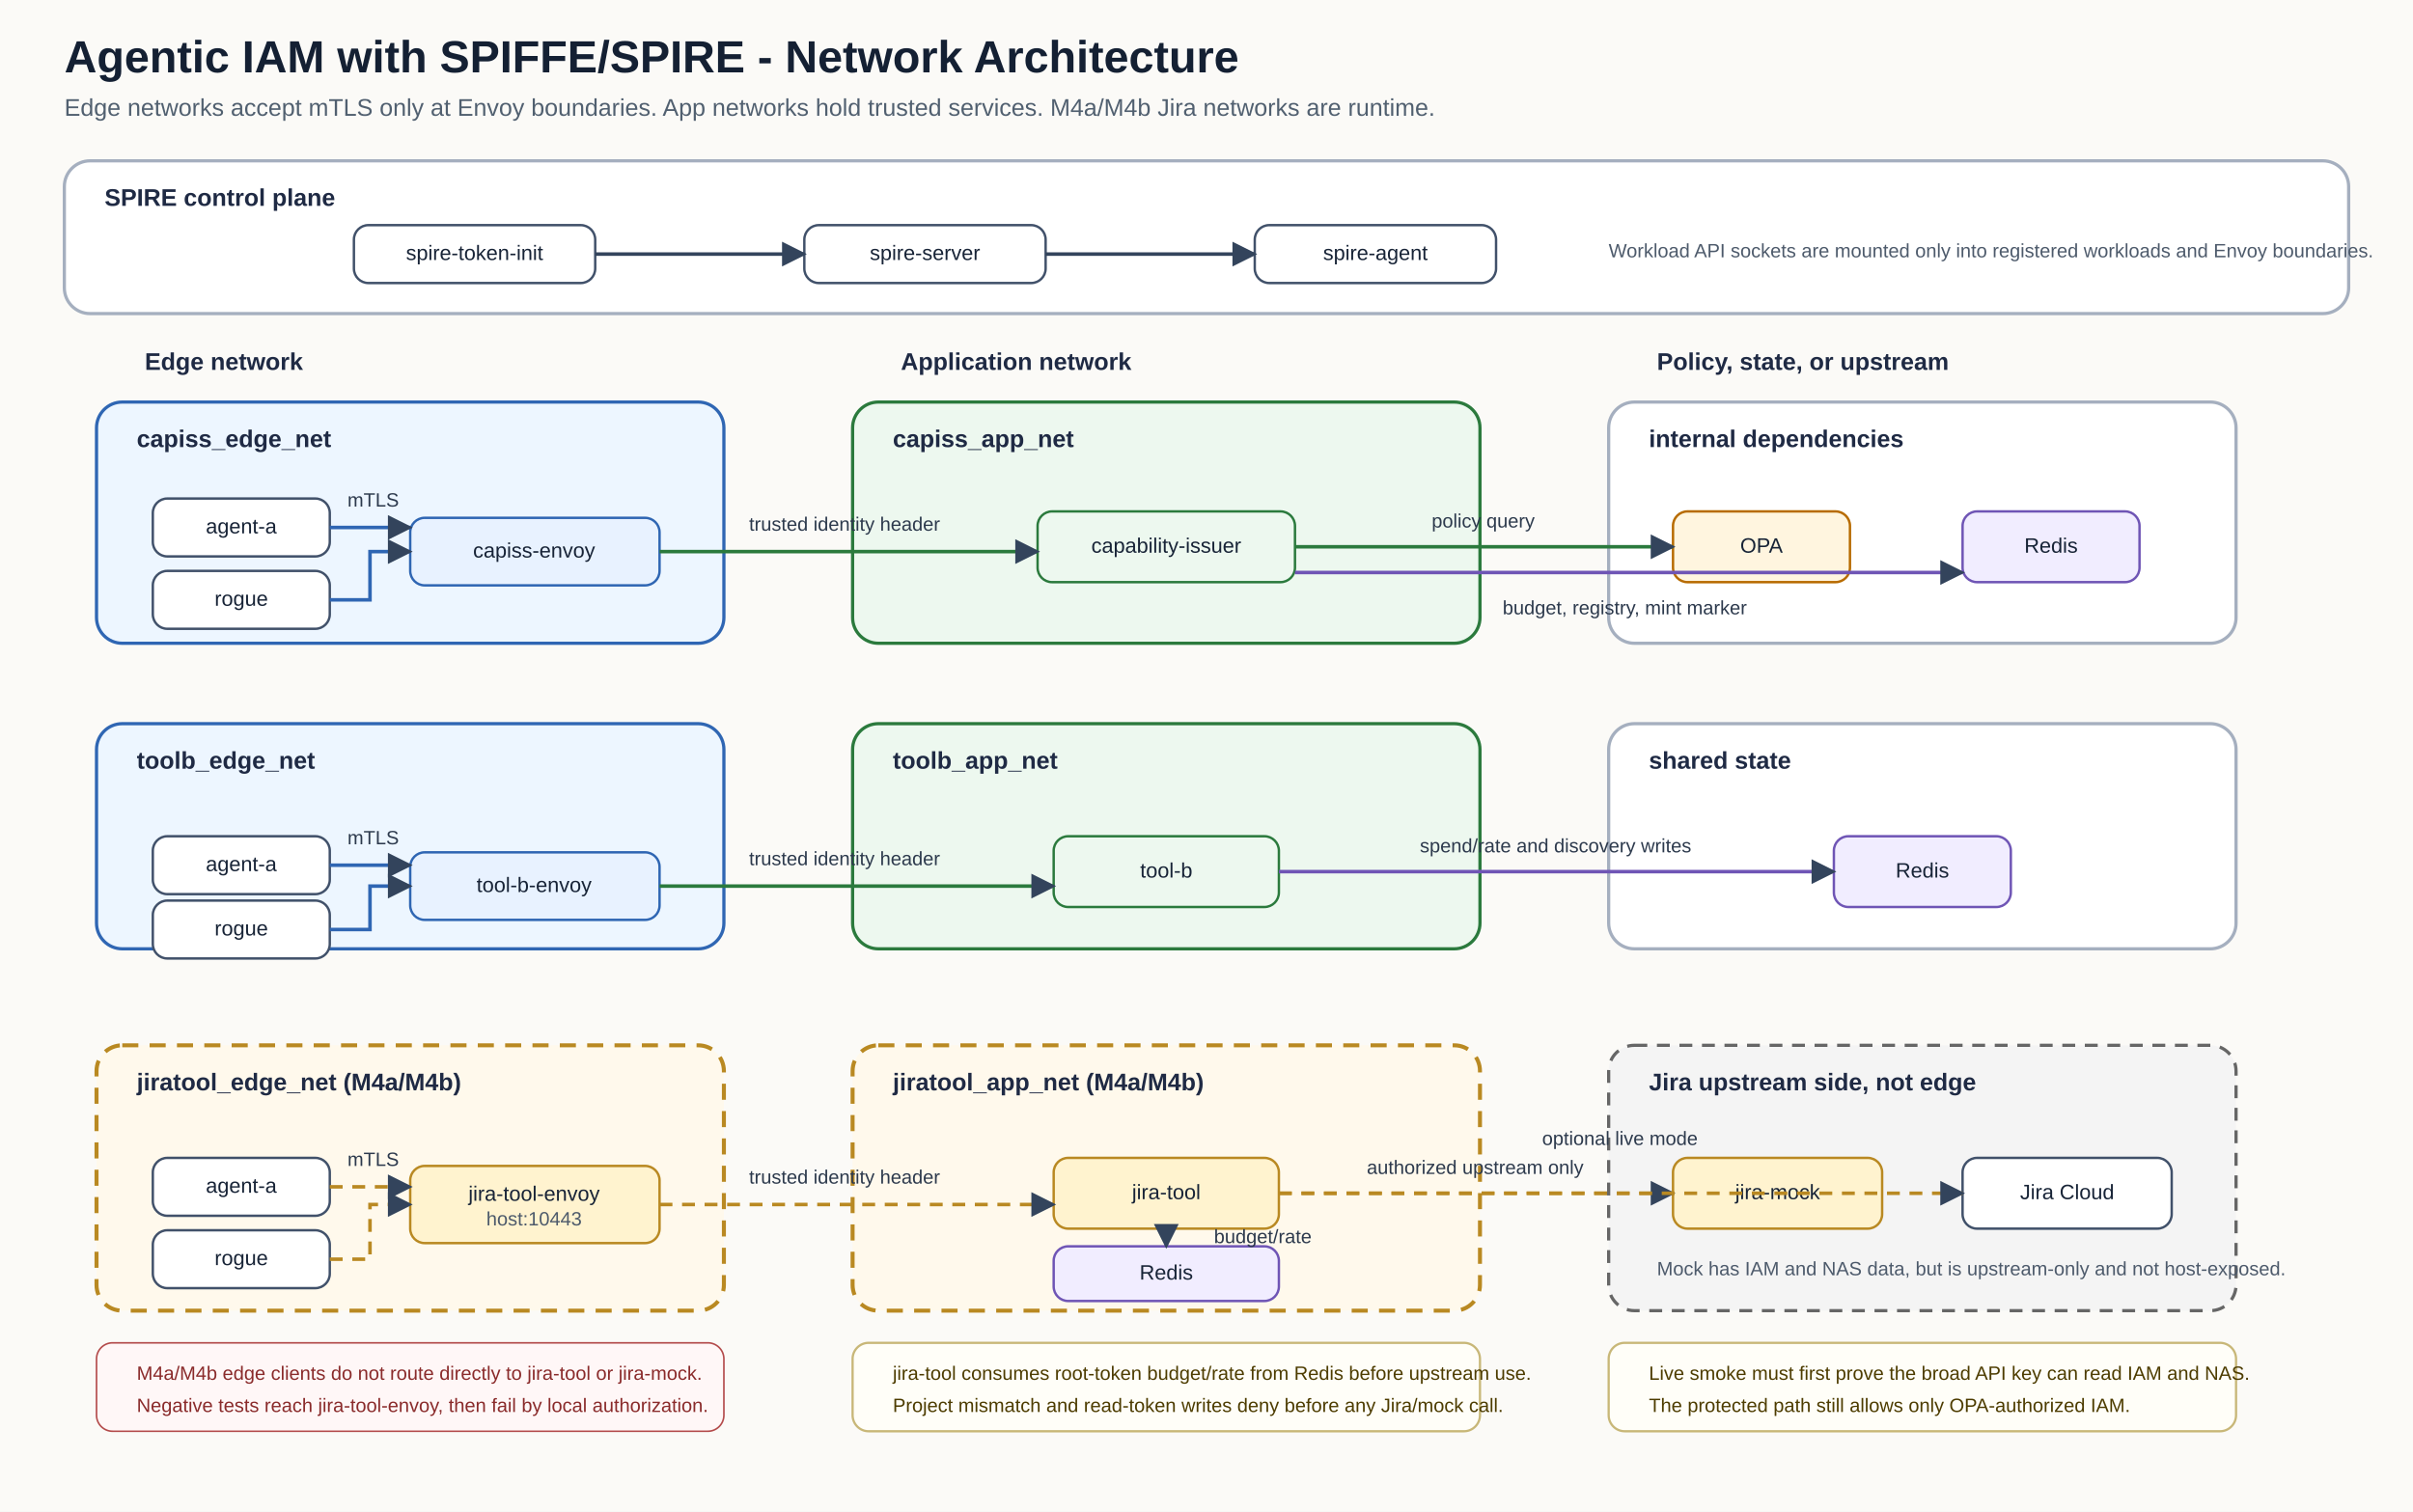
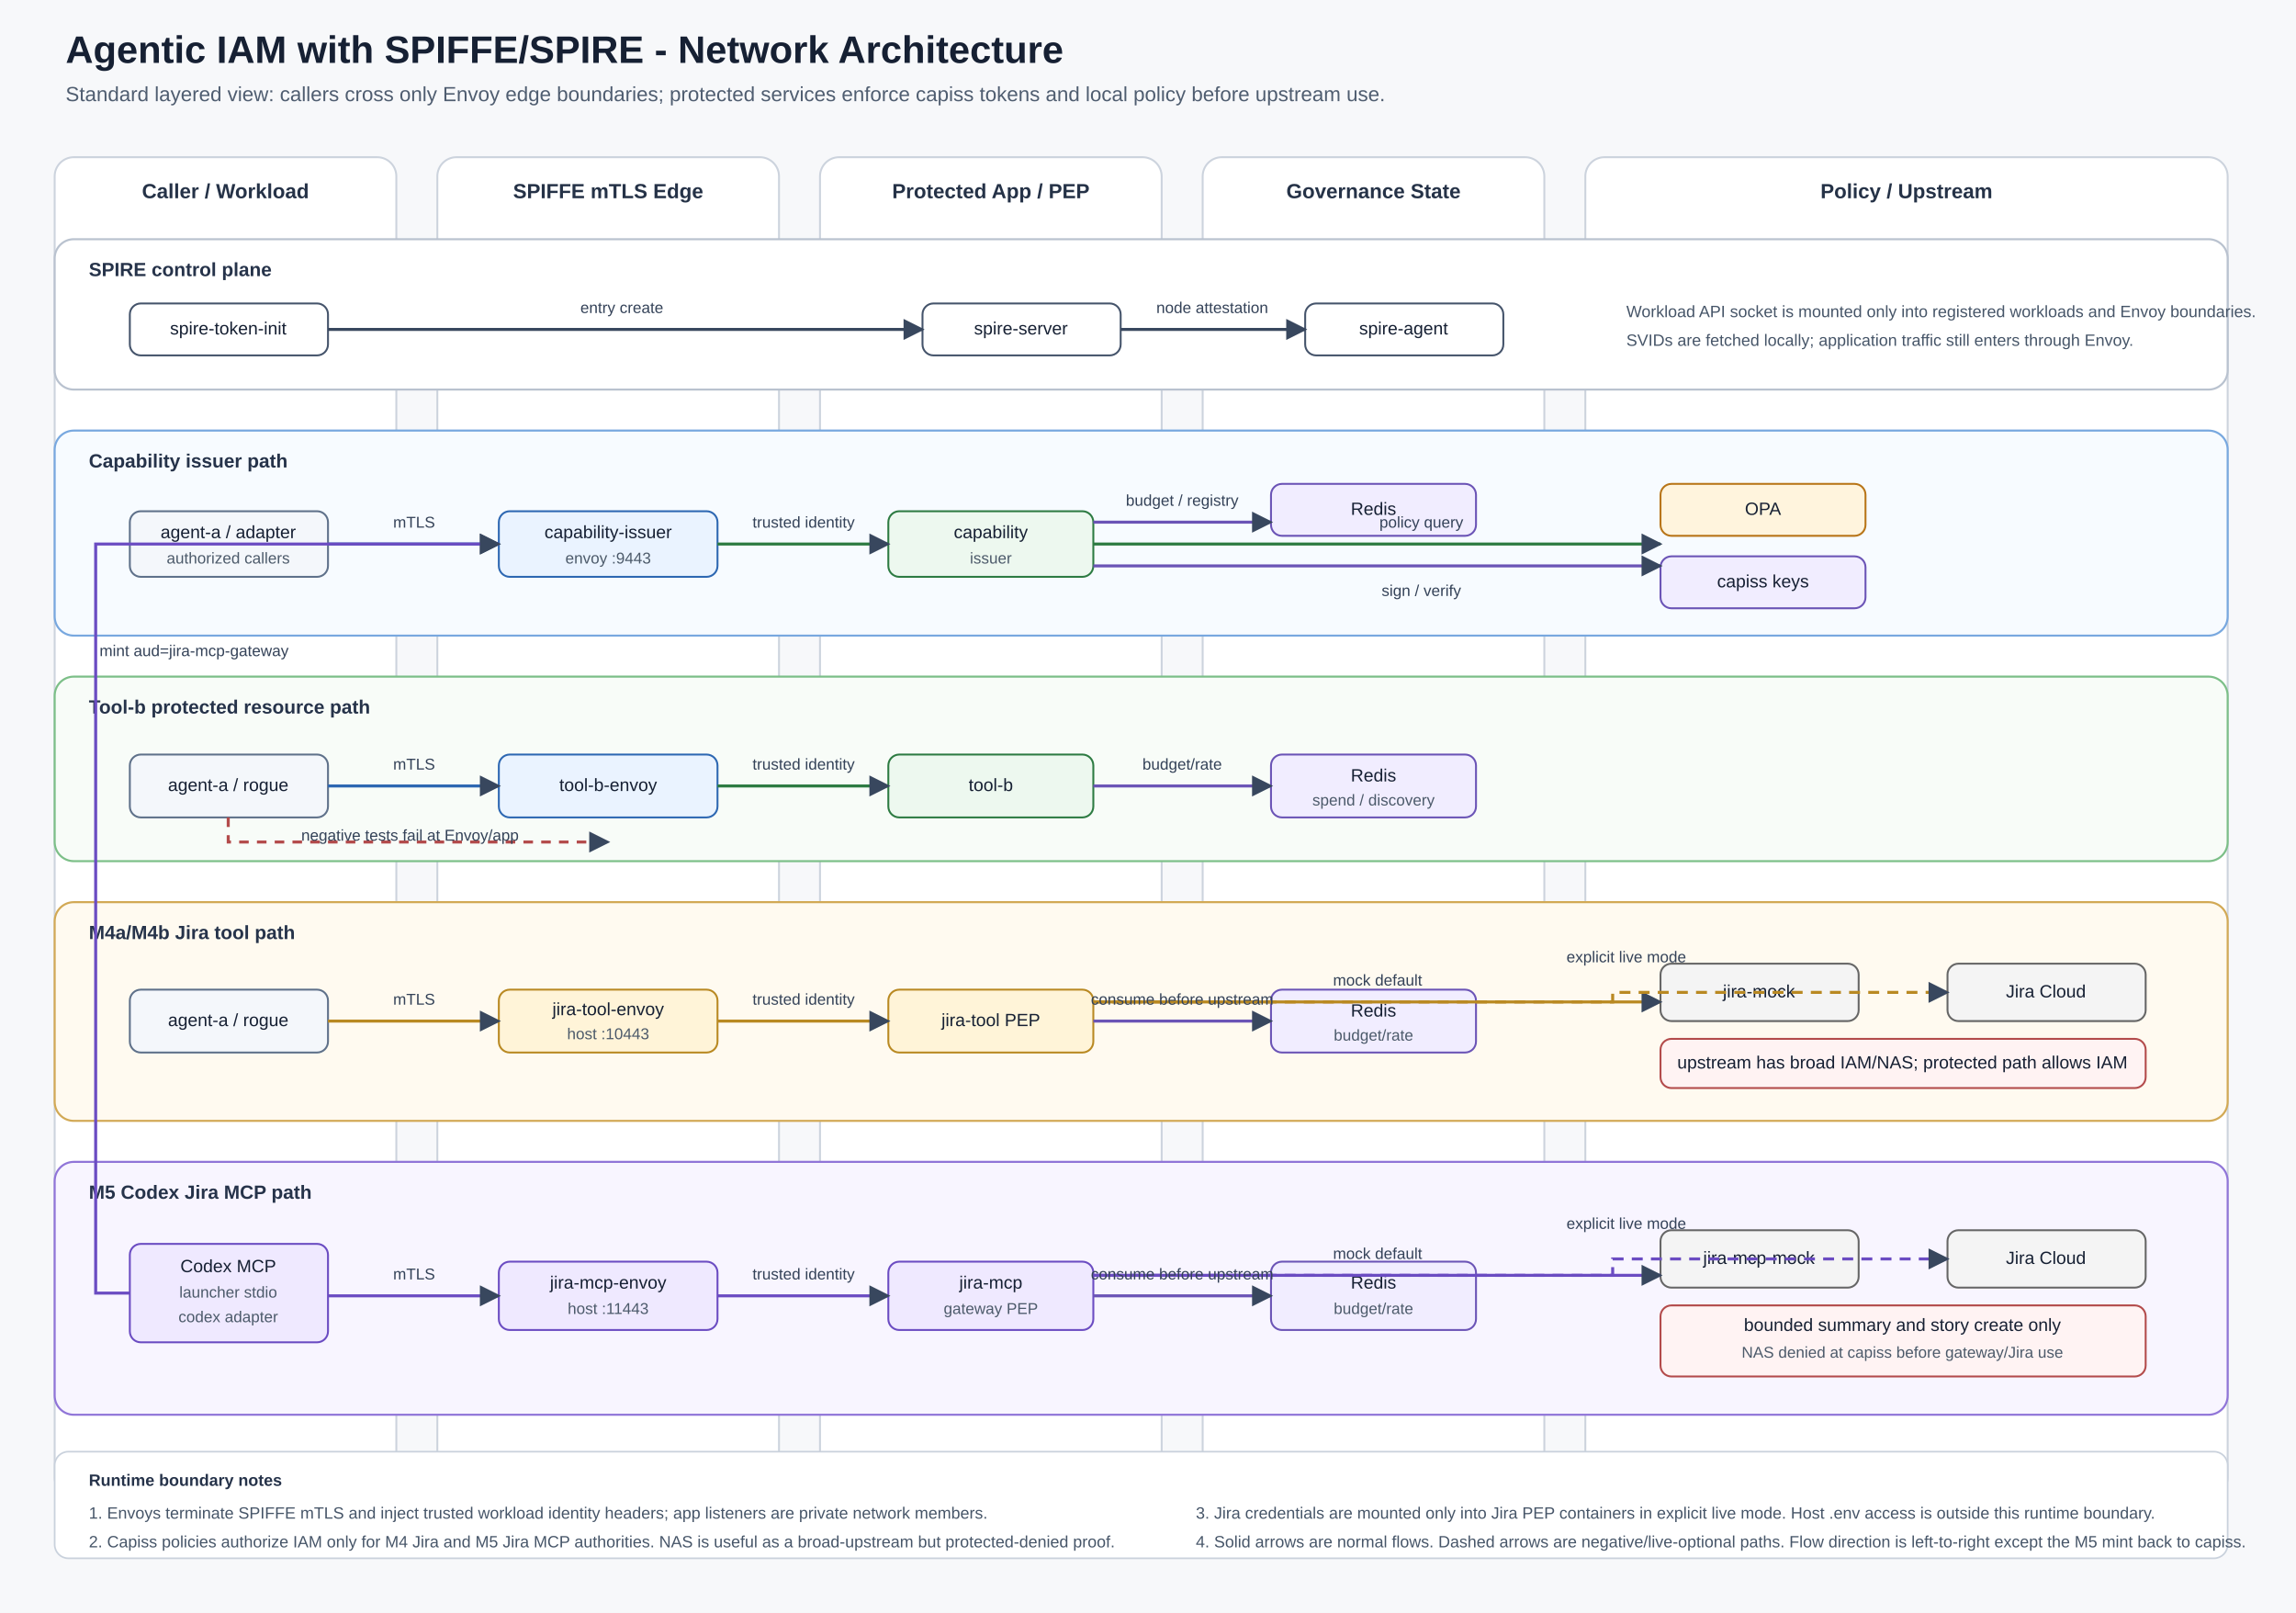
- <svg xmlns="http://www.w3.org/2000/svg" width="1500" height="940" viewBox="0 0 1500 940" role="img" aria-labelledby="title desc">
+ <svg xmlns="http://www.w3.org/2000/svg" width="1680" height="1180" viewBox="0 0 1680 1180" role="img" aria-labelledby="title desc">
  <defs>
    <style>
-       .bg { fill: #fbfaf7; }
-       .title { font: 700 28px Arial, sans-serif; fill: #142033; }
-       .subtitle { font: 15px Arial, sans-serif; fill: #516070; }
-       .zone { fill: #ffffff; stroke: #a5afbf; stroke-width: 2; rx: 16; }
-       .zone-edge { fill: #edf6ff; stroke: #2f66b3; }
-       .zone-app { fill: #edf8ef; stroke: #2b7a3d; }
-       .zone-target { fill: #fff9ec; stroke: #b98922; stroke-width: 2.5; stroke-dasharray: 10 7; }
-       .zone-upstream { fill: #f4f4f4; stroke: #666666; stroke-dasharray: 8 6; }
-       .zone-title { font: 700 15px Arial, sans-serif; fill: #1f2a44; }
-       .box { fill: #ffffff; stroke: #41516a; stroke-width: 1.5; rx: 9; }
-       .box-envoy { fill: #e8f2ff; stroke: #2f66b3; }
-       .box-app { fill: #edf8ef; stroke: #2b7a3d; }
-       .box-state { fill: #f1edff; stroke: #6f55b5; }
-       .box-policy { fill: #fff5df; stroke: #b76b00; }
-       .box-target { fill: #fff3cf; stroke: #b98922; }
-       .box-test { fill: #fff1f1; stroke: #b34b4b; }
-       .label { font: 13px Arial, sans-serif; fill: #182437; text-anchor: middle; dominant-baseline: middle; }
-       .small { font: 12px Arial, sans-serif; fill: #4d5a6b; }
-       .arrow { fill: none; stroke: #33445c; stroke-width: 2.2; marker-end: url(#arrow); }
-       .arrow-mtls { stroke: #2f66b3; }
-       .arrow-internal { stroke: #2b7a3d; }
-       .arrow-state { stroke: #6f55b5; }
-       .arrow-target { stroke: #b98922; stroke-dasharray: 8 6; }
-       .arrow-workload { stroke: #2f66b3; stroke-dasharray: 6 6; }
-       .edge-label { font: 12px Arial, sans-serif; fill: #2d3a4d; text-anchor: middle; }
-       .note { fill: #fffef8; stroke: #c8b778; stroke-width: 1.4; rx: 10; }
-       .note-text { font: 12px Arial, sans-serif; fill: #4d3c00; }
-       .deny { fill: #fff7f7; stroke: #b34b4b; rx: 10; }
-       .deny-text { font: 12px Arial, sans-serif; fill: #8a2b2b; }
+       .bg { fill: #f7f8fa; }
+       .title { font: 700 28px Arial, sans-serif; fill: #162033; }
+       .subtitle { font: 15px Arial, sans-serif; fill: #4f5d70; }
+       .col { fill: #ffffff; stroke: #ccd3dd; stroke-width: 1.4; rx: 14; }
+       .col-title { font: 700 15px Arial, sans-serif; fill: #253247; text-anchor: middle; }
+       .lane { fill: #ffffff; stroke: #b9c2cf; stroke-width: 1.5; rx: 14; }
+       .lane-capiss { fill: #f7fbff; stroke: #78a8df; }
+       .lane-toolb { fill: #f8fcf8; stroke: #7cbf88; }
+       .lane-m4 { fill: #fffaf0; stroke: #d2a955; }
+       .lane-m5 { fill: #f8f5ff; stroke: #9075d8; }
+       .lane-title { font: 700 14px Arial, sans-serif; fill: #26334a; }
+       .box { fill: #ffffff; stroke: #45546b; stroke-width: 1.4; rx: 8; }
+       .caller { fill: #f4f7fb; stroke: #5f718a; }
+       .envoy { fill: #eaf3ff; stroke: #2d67b2; }
+       .app { fill: #edf8ef; stroke: #2d7b42; }
+       .state { fill: #f1edff; stroke: #6b54b6; }
+       .policy { fill: #fff4dd; stroke: #b87518; }
+       .upstream { fill: #f4f4f4; stroke: #666; }
+       .m4 { fill: #fff4d8; stroke: #b98922; }
+       .m5 { fill: #efe9ff; stroke: #6b4cc2; }
+       .deny { fill: #fff3f3; stroke: #b34b4b; }
+       .label { font: 13px Arial, sans-serif; fill: #162033; text-anchor: middle; dominant-baseline: middle; }
+       .label-small { font: 11.5px Arial, sans-serif; fill: #4c5a6a; text-anchor: middle; dominant-baseline: middle; }
+       .note { font: 12px Arial, sans-serif; fill: #465568; }
+       .note-bold { font: 700 12px Arial, sans-serif; fill: #26334a; }
+       .arrow { fill: none; stroke: #38475e; stroke-width: 2.2; marker-end: url(#arrow); }
+       .arrow-blue { stroke: #2d67b2; }
+       .arrow-green { stroke: #2d7b42; }
+       .arrow-purple { stroke: #6b4cc2; }
+       .arrow-brown { stroke: #b98922; }
+       .arrow-state { stroke: #6b54b6; }
+       .arrow-deny { stroke: #b34b4b; stroke-dasharray: 7 6; }
+       .arrow-live { stroke-dasharray: 8 6; }
+       .flow-label { font: 11.5px Arial, sans-serif; fill: #344258; text-anchor: middle; }
+       .legend { fill: #ffffff; stroke: #c9d1dc; stroke-width: 1.2; rx: 10; }
    </style>
-     <marker id="arrow" viewBox="0 0 10 10" refX="9" refY="5" markerWidth="7" markerHeight="7" orient="auto-start-reverse">
-       <path d="M 0 0 L 10 5 L 0 10 z" fill="#33445c" />
+     <marker id="arrow" viewBox="0 0 10 10" refX="9" refY="5" markerWidth="7" markerHeight="7" orient="auto">
+       <path d="M 0 0 L 10 5 L 0 10 z" fill="#38475e" />
    </marker>
  </defs>
-   <rect class="bg" width="1500" height="940" />
-   <text class="title" x="40" y="45">Agentic IAM with SPIFFE/SPIRE - Network Architecture</text>
-   <text class="subtitle" x="40" y="72">Edge networks accept mTLS only at Envoy boundaries. App networks hold trusted services. M4a/M4b Jira networks are runtime.</text>
-   <rect class="zone" x="40" y="100" width="1420" height="95" />
-   <text class="zone-title" x="65" y="128">SPIRE control plane</text>
-   <rect class="box" x="220" y="140" width="150" height="36" />
-   <text class="label" x="295" y="158">spire-token-init</text>
-   <rect class="box" x="500" y="140" width="150" height="36" />
-   <text class="label" x="575" y="158">spire-server</text>
-   <rect class="box" x="780" y="140" width="150" height="36" />
-   <text class="label" x="855" y="158">spire-agent</text>
-   <path class="arrow" d="M 370 158 H 500" />
-   <path class="arrow" d="M 650 158 H 780" />
-   <text class="small" x="1000" y="160">Workload API sockets are mounted only into registered workloads and Envoy boundaries.</text>
-   <text class="zone-title" x="90" y="230">Edge network</text>
-   <text class="zone-title" x="560" y="230">Application network</text>
-   <text class="zone-title" x="1030" y="230">Policy, state, or upstream</text>
-   <rect class="zone zone-edge" x="60" y="250" width="390" height="150" />
-   <text class="zone-title" x="85" y="278">capiss_edge_net</text>
-   <rect class="box" x="95" y="310" width="110" height="36" />
-   <text class="label" x="150" y="328">agent-a</text>
-   <rect class="box" x="95" y="355" width="110" height="36" />
-   <text class="label" x="150" y="373">rogue</text>
-   <rect class="box box-envoy" x="255" y="322" width="155" height="42" />
-   <text class="label" x="332" y="343">capiss-envoy</text>
-   <rect class="zone zone-app" x="530" y="250" width="390" height="150" />
-   <text class="zone-title" x="555" y="278">capiss_app_net</text>
-   <rect class="box box-app" x="645" y="318" width="160" height="44" />
-   <text class="label" x="725" y="340">capability-issuer</text>
-   <rect class="zone" x="1000" y="250" width="390" height="150" />
-   <text class="zone-title" x="1025" y="278">internal dependencies</text>
-   <rect class="box box-policy" x="1040" y="318" width="110" height="44" />
-   <text class="label" x="1095" y="340">OPA</text>
-   <rect class="box box-state" x="1220" y="318" width="110" height="44" />
-   <text class="label" x="1275" y="340">Redis</text>
-   <path class="arrow arrow-mtls" d="M 205 328 H 255" />
-   <path class="arrow arrow-mtls" d="M 205 373 H 230 V 343 H 255" />
-   <text class="edge-label" x="232" y="315">mTLS</text>
-   <path class="arrow arrow-internal" d="M 410 343 H 645" />
-   <text class="edge-label" x="525" y="330">trusted identity header</text>
-   <path class="arrow arrow-internal" d="M 805 340 H 1040" />
-   <text class="edge-label" x="922" y="328">policy query</text>
-   <path class="arrow arrow-state" d="M 805 356 H 1220" />
-   <text class="edge-label" x="1010" y="382">budget, registry, mint marker</text>
-   <rect class="zone zone-edge" x="60" y="450" width="390" height="140" />
-   <text class="zone-title" x="85" y="478">toolb_edge_net</text>
-   <rect class="box" x="95" y="520" width="110" height="36" />
-   <text class="label" x="150" y="538">agent-a</text>
-   <rect class="box" x="95" y="560" width="110" height="36" />
-   <text class="label" x="150" y="578">rogue</text>
-   <rect class="box box-envoy" x="255" y="530" width="155" height="42" />
-   <text class="label" x="332" y="551">tool-b-envoy</text>
-   <rect class="zone zone-app" x="530" y="450" width="390" height="140" />
-   <text class="zone-title" x="555" y="478">toolb_app_net</text>
-   <rect class="box box-app" x="655" y="520" width="140" height="44" />
-   <text class="label" x="725" y="542">tool-b</text>
-   <rect class="zone" x="1000" y="450" width="390" height="140" />
-   <text class="zone-title" x="1025" y="478">shared state</text>
-   <rect class="box box-state" x="1140" y="520" width="110" height="44" />
-   <text class="label" x="1195" y="542">Redis</text>
-   <path class="arrow arrow-mtls" d="M 205 538 H 255" />
-   <path class="arrow arrow-mtls" d="M 205 578 H 230 V 551 H 255" />
-   <text class="edge-label" x="232" y="525">mTLS</text>
-   <path class="arrow arrow-internal" d="M 410 551 H 655" />
-   <text class="edge-label" x="525" y="538">trusted identity header</text>
-   <path class="arrow arrow-state" d="M 795 542 H 1140" />
-   <text class="edge-label" x="967" y="530">spend/rate and discovery writes</text>
-   <rect class="zone zone-target" x="60" y="650" width="390" height="165" />
-   <text class="zone-title" x="85" y="678">jiratool_edge_net (M4a/M4b)</text>
-   <rect class="box" x="95" y="720" width="110" height="36" />
-   <text class="label" x="150" y="738">agent-a</text>
-   <rect class="box" x="95" y="765" width="110" height="36" />
-   <text class="label" x="150" y="783">rogue</text>
-   <rect class="box box-target" x="255" y="725" width="155" height="48" />
-   <text class="label" x="332" y="743">jira-tool-envoy</text>
-   <text class="small" x="332" y="762" text-anchor="middle">host:10443</text>
-   <rect class="zone zone-target" x="530" y="650" width="390" height="165" />
-   <text class="zone-title" x="555" y="678">jiratool_app_net (M4a/M4b)</text>
-   <rect class="box box-target" x="655" y="720" width="140" height="44" />
-   <text class="label" x="725" y="742">jira-tool</text>
-   <rect class="box box-state" x="655" y="775" width="140" height="34" />
-   <text class="label" x="725" y="792">Redis</text>
-   <rect class="zone zone-upstream" x="1000" y="650" width="390" height="165" />
-   <text class="zone-title" x="1025" y="678">Jira upstream side, not edge</text>
-   <rect class="box box-target" x="1040" y="720" width="130" height="44" />
-   <text class="label" x="1105" y="742">jira-mock</text>
-   <rect class="box" x="1220" y="720" width="130" height="44" />
-   <text class="label" x="1285" y="742">Jira Cloud</text>
-   <text class="small" x="1030" y="793">Mock has IAM and NAS data, but is upstream-only and not host-exposed.</text>
-   <path class="arrow arrow-target" d="M 205 738 H 255" />
-   <path class="arrow arrow-target" d="M 205 783 H 230 V 749 H 255" />
-   <text class="edge-label" x="232" y="725">mTLS</text>
-   <path class="arrow arrow-target" d="M 410 749 H 655" />
-   <text class="edge-label" x="525" y="736">trusted identity header</text>
-   <path class="arrow arrow-state" d="M 725 764 V 775" />
-   <text class="edge-label" x="785" y="773">budget/rate</text>
-   <path class="arrow arrow-target" d="M 795 742 H 1040" />
-   <text class="edge-label" x="917" y="730">authorized upstream only</text>
-   <path class="arrow arrow-target" d="M 795 742 H 980 V 742 H 1220" />
-   <text class="edge-label" x="1007" y="712">optional live mode</text>
-   <rect class="deny" x="60" y="835" width="390" height="55" />
-   <text class="deny-text" x="85" y="858">M4a/M4b edge clients do not route directly to jira-tool or jira-mock.</text>
-   <text class="deny-text" x="85" y="878">Negative tests reach jira-tool-envoy, then fail by local authorization.</text>
-   <rect class="note" x="530" y="835" width="390" height="55" />
-   <text class="note-text" x="555" y="858">jira-tool consumes root-token budget/rate from Redis before upstream use.</text>
-   <text class="note-text" x="555" y="878">Project mismatch and read-token writes deny before any Jira/mock call.</text>
-   <rect class="note" x="1000" y="835" width="390" height="55" />
-   <text class="note-text" x="1025" y="858">Live smoke must first prove the broad API key can read IAM and NAS.</text>
-   <text class="note-text" x="1025" y="878">The protected path still allows only OPA-authorized IAM.</text>
+   <rect class="bg" width="1680" height="1180" />
+   <text class="title" x="48" y="46">Agentic IAM with SPIFFE/SPIRE - Network Architecture</text>
+   <text class="subtitle" x="48" y="74">Standard layered view: callers cross only Envoy edge boundaries; protected services enforce capiss tokens and local policy before upstream use.</text>
+   <rect class="col" x="40" y="115" width="250" height="980" />
+   <rect class="col" x="320" y="115" width="250" height="980" />
+   <rect class="col" x="600" y="115" width="250" height="980" />
+   <rect class="col" x="880" y="115" width="250" height="980" />
+   <rect class="col" x="1160" y="115" width="470" height="980" />
+   <text class="col-title" x="165" y="145">Caller / Workload</text>
+   <text class="col-title" x="445" y="145">SPIFFE mTLS Edge</text>
+   <text class="col-title" x="725" y="145">Protected App / PEP</text>
+   <text class="col-title" x="1005" y="145">Governance State</text>
+   <text class="col-title" x="1395" y="145">Policy / Upstream</text>
+   <rect class="lane" x="40" y="175" width="1590" height="110" />
+   <text class="lane-title" x="65" y="202">SPIRE control plane</text>
+   <rect class="box" x="95" y="222" width="145" height="38" />
+   <text class="label" x="167" y="241">spire-token-init</text>
+   <rect class="box" x="675" y="222" width="145" height="38" />
+   <text class="label" x="747" y="241">spire-server</text>
+   <rect class="box" x="955" y="222" width="145" height="38" />
+   <text class="label" x="1027" y="241">spire-agent</text>
+   <path class="arrow" d="M 240 241 H 675" />
+   <path class="arrow" d="M 820 241 H 955" />
+   <text class="flow-label" x="455" y="229">entry create</text>
+   <text class="flow-label" x="887" y="229">node attestation</text>
+   <text class="note" x="1190" y="232">Workload API socket is mounted only into registered workloads and Envoy boundaries.</text>
+   <text class="note" x="1190" y="253">SVIDs are fetched locally; application traffic still enters through Envoy.</text>
+   <rect class="lane lane-capiss" x="40" y="315" width="1590" height="150" />
+   <text class="lane-title" x="65" y="342">Capability issuer path</text>
+   <rect class="box caller" x="95" y="374" width="145" height="48" />
+   <text class="label" x="167" y="390">agent-a / adapter</text>
+   <text class="label-small" x="167" y="409">authorized callers</text>
+   <rect class="box envoy" x="365" y="374" width="160" height="48" />
+   <text class="label" x="445" y="390">capability-issuer</text>
+   <text class="label-small" x="445" y="409">envoy :9443</text>
+   <rect class="box app" x="650" y="374" width="150" height="48" />
+   <text class="label" x="725" y="390">capability</text>
+   <text class="label-small" x="725" y="409">issuer</text>
+   <rect class="box state" x="930" y="354" width="150" height="38" />
+   <text class="label" x="1005" y="373">Redis</text>
+   <rect class="box policy" x="1215" y="354" width="150" height="38" />
+   <text class="label" x="1290" y="373">OPA</text>
+   <rect class="box state" x="1215" y="407" width="150" height="38" />
+   <text class="label" x="1290" y="426">capiss keys</text>
+   <path class="arrow arrow-blue" d="M 240 398 H 365" />
+   <path class="arrow arrow-green" d="M 525 398 H 650" />
+   <path class="arrow arrow-state" d="M 800 382 H 930" />
+   <path class="arrow arrow-green" d="M 800 398 H 1215" />
+   <path class="arrow arrow-state" d="M 800 414 H 1215" />
+   <text class="flow-label" x="303" y="386">mTLS</text>
+   <text class="flow-label" x="588" y="386">trusted identity</text>
+   <text class="flow-label" x="865" y="370">budget / registry</text>
+   <text class="flow-label" x="1040" y="386">policy query</text>
+   <text class="flow-label" x="1040" y="436">sign / verify</text>
+   <rect class="lane lane-toolb" x="40" y="495" width="1590" height="135" />
+   <text class="lane-title" x="65" y="522">Tool-b protected resource path</text>
+   <rect class="box caller" x="95" y="552" width="145" height="46" />
+   <text class="label" x="167" y="575">agent-a / rogue</text>
+   <rect class="box envoy" x="365" y="552" width="160" height="46" />
+   <text class="label" x="445" y="575">tool-b-envoy</text>
+   <rect class="box app" x="650" y="552" width="150" height="46" />
+   <text class="label" x="725" y="575">tool-b</text>
+   <rect class="box state" x="930" y="552" width="150" height="46" />
+   <text class="label" x="1005" y="568">Redis</text>
+   <text class="label-small" x="1005" y="586">spend / discovery</text>
+   <path class="arrow arrow-blue" d="M 240 575 H 365" />
+   <path class="arrow arrow-green" d="M 525 575 H 650" />
+   <path class="arrow arrow-state" d="M 800 575 H 930" />
+   <path class="arrow arrow-deny" d="M 167 598 V 616 H 445" />
+   <text class="flow-label" x="303" y="563">mTLS</text>
+   <text class="flow-label" x="588" y="563">trusted identity</text>
+   <text class="flow-label" x="865" y="563">budget/rate</text>
+   <text class="flow-label" x="300" y="615">negative tests fail at Envoy/app</text>
+   <rect class="lane lane-m4" x="40" y="660" width="1590" height="160" />
+   <text class="lane-title" x="65" y="687">M4a/M4b Jira tool path</text>
+   <rect class="box caller" x="95" y="724" width="145" height="46" />
+   <text class="label" x="167" y="747">agent-a / rogue</text>
+   <rect class="box m4" x="365" y="724" width="160" height="46" />
+   <text class="label" x="445" y="739">jira-tool-envoy</text>
+   <text class="label-small" x="445" y="757">host :10443</text>
+   <rect class="box m4" x="650" y="724" width="150" height="46" />
+   <text class="label" x="725" y="747">jira-tool PEP</text>
+   <rect class="box state" x="930" y="724" width="150" height="46" />
+   <text class="label" x="1005" y="740">Redis</text>
+   <text class="label-small" x="1005" y="758">budget/rate</text>
+   <rect class="box upstream" x="1215" y="705" width="145" height="42" />
+   <text class="label" x="1287" y="726">jira-mock</text>
+   <rect class="box upstream" x="1425" y="705" width="145" height="42" />
+   <text class="label" x="1497" y="726">Jira Cloud</text>
+   <rect class="box deny" x="1215" y="760" width="355" height="36" />
+   <text class="label" x="1392" y="778">upstream has broad IAM/NAS; protected path allows IAM</text>
+   <path class="arrow arrow-brown" d="M 240 747 H 365" />
+   <path class="arrow arrow-brown" d="M 525 747 H 650" />
+   <path class="arrow arrow-state" d="M 800 747 H 930" />
+   <path class="arrow arrow-brown" d="M 800 733 H 1215" />
+   <path class="arrow arrow-brown arrow-live" d="M 800 733 H 1180 V 726 H 1425" />
+   <text class="flow-label" x="303" y="735">mTLS</text>
+   <text class="flow-label" x="588" y="735">trusted identity</text>
+   <text class="flow-label" x="865" y="735">consume before upstream</text>
+   <text class="flow-label" x="1008" y="721">mock default</text>
+   <text class="flow-label" x="1190" y="704">explicit live mode</text>
+   <rect class="lane lane-m5" x="40" y="850" width="1590" height="185" />
+   <text class="lane-title" x="65" y="877">M5 Codex Jira MCP path</text>
+   <rect class="box m5" x="95" y="910" width="145" height="72" />
+   <text class="label" x="167" y="927">Codex MCP</text>
+   <text class="label-small" x="167" y="946">launcher stdio</text>
+   <text class="label-small" x="167" y="964">codex adapter</text>
+   <rect class="box m5" x="365" y="923" width="160" height="50" />
+   <text class="label" x="445" y="939">jira-mcp-envoy</text>
+   <text class="label-small" x="445" y="958">host :11443</text>
+   <rect class="box m5" x="650" y="923" width="150" height="50" />
+   <text class="label" x="725" y="939">jira-mcp</text>
+   <text class="label-small" x="725" y="958">gateway PEP</text>
+   <rect class="box state" x="930" y="923" width="150" height="50" />
+   <text class="label" x="1005" y="939">Redis</text>
+   <text class="label-small" x="1005" y="958">budget/rate</text>
+   <rect class="box upstream" x="1215" y="900" width="145" height="42" />
+   <text class="label" x="1287" y="921">jira-mcp-mock</text>
+   <rect class="box upstream" x="1425" y="900" width="145" height="42" />
+   <text class="label" x="1497" y="921">Jira Cloud</text>
+   <rect class="box deny" x="1215" y="955" width="355" height="52" />
+   <text class="label" x="1392" y="970">bounded summary and story create only</text>
+   <text class="label-small" x="1392" y="990">NAS denied at capiss before gateway/Jira use</text>
+   <path class="arrow arrow-purple" d="M 240 948 H 365" />
+   <path class="arrow arrow-purple" d="M 525 948 H 650" />
+   <path class="arrow arrow-state" d="M 800 948 H 930" />
+   <path class="arrow arrow-purple" d="M 800 933 H 1215" />
+   <path class="arrow arrow-purple arrow-live" d="M 800 933 H 1180 V 921 H 1425" />
+   <path class="arrow arrow-purple" d="M 95 946 H 70 V 398 H 365" />
+   <text class="flow-label" x="303" y="936">mTLS</text>
+   <text class="flow-label" x="588" y="936">trusted identity</text>
+   <text class="flow-label" x="865" y="936">consume before upstream</text>
+   <text class="flow-label" x="1008" y="921">mock default</text>
+   <text class="flow-label" x="1190" y="899">explicit live mode</text>
+   <text class="flow-label" x="142" y="480">mint aud=jira-mcp-gateway</text>
+   <rect class="legend" x="40" y="1062" width="1590" height="78" />
+   <text class="note-bold" x="65" y="1087">Runtime boundary notes</text>
+   <text class="note" x="65" y="1111">1. Envoys terminate SPIFFE mTLS and inject trusted workload identity headers; app listeners are private network members.</text>
+   <text class="note" x="65" y="1132">2. Capiss policies authorize IAM only for M4 Jira and M5 Jira MCP authorities. NAS is useful as a broad-upstream but protected-denied proof.</text>
+   <text class="note" x="875" y="1111">3. Jira credentials are mounted only into Jira PEP containers in explicit live mode. Host .env access is outside this runtime boundary.</text>
+   <text class="note" x="875" y="1132">4. Solid arrows are normal flows. Dashed arrows are negative/live-optional paths. Flow direction is left-to-right except the M5 mint back to capiss.</text>
</svg>
